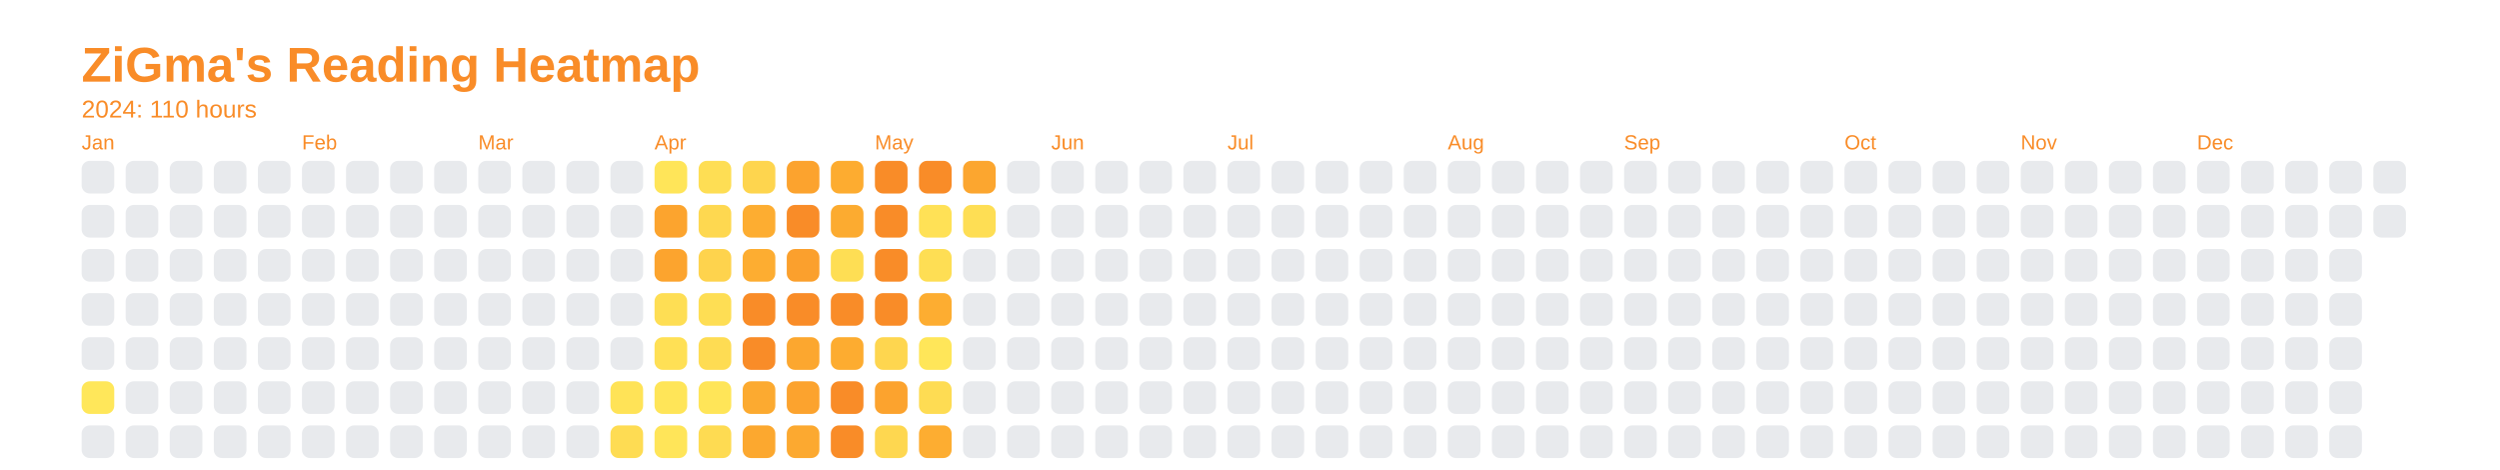
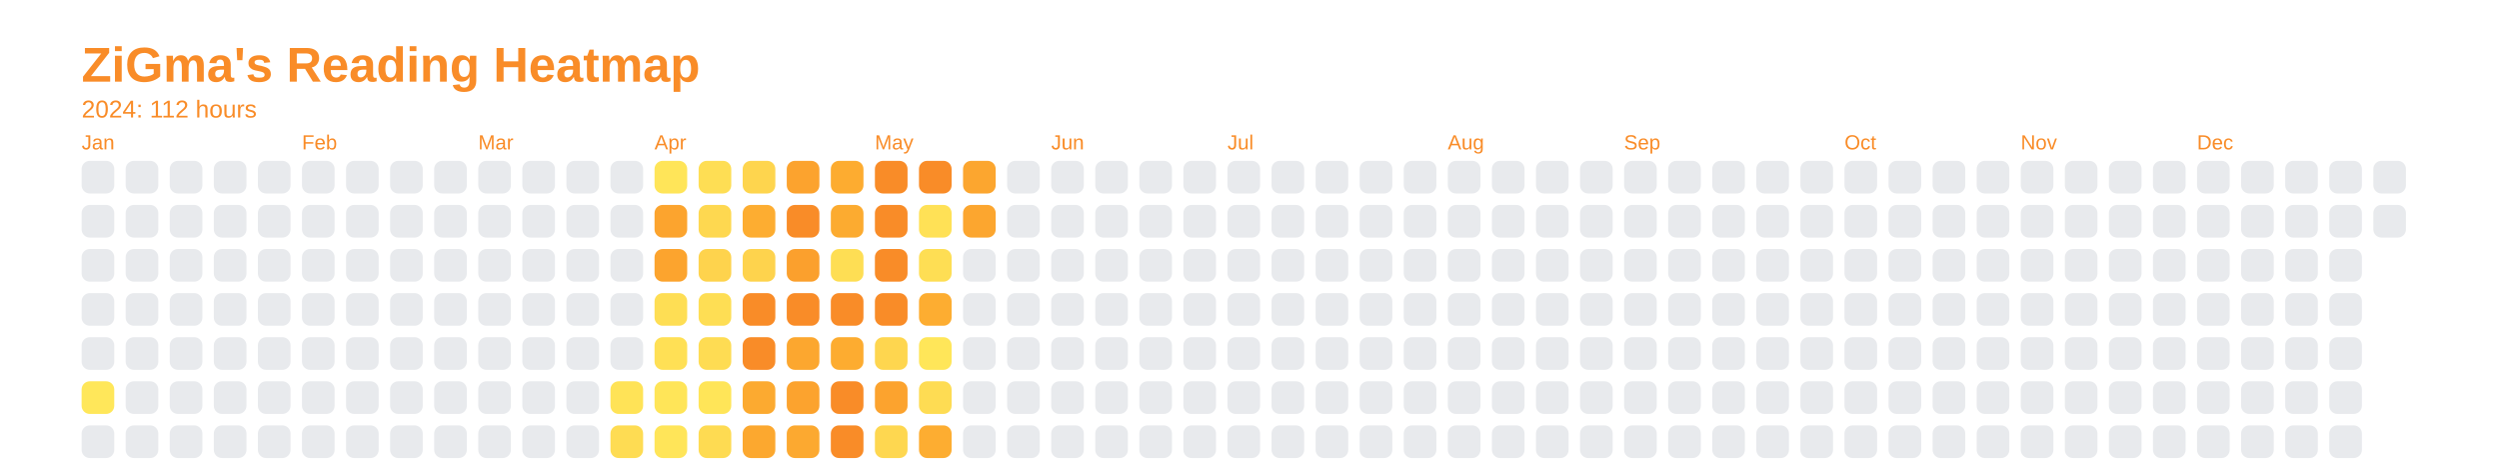
<svg xmlns="http://www.w3.org/2000/svg" baseProfile="full" height="57.5mm" version="1.1" viewBox="0,0,306.2,57.5" width="306.2mm">
  <defs />
  <rect fill="none" height="57.5" width="306.2" x="0" y="0" />
  <text fill="#f98c28" style="font-size:6px; font-family:Arial; font-weight:bold;" x="10" y="10">ZiGma's Reading Heatmap</text>
-   <text fill="#f98c28" style="font-size:3px; font-family:Arial;" x="10" y="14.4">2024: 110 hours</text>
+   <text fill="#f98c28" style="font-size:3px; font-family:Arial;" x="10" y="14.4">2024: 112 hours</text>
  <text fill="#f98c28" style="font-size:2.5px; font-family:Arial" x="10" y="18.3">Jan</text>
  <rect fill="#e8eaed" height="4" rx="1" ry="1" width="4" x="10" y="19.7" />
  <rect fill="#e8eaed" height="4" rx="1" ry="1" width="4" x="10" y="25.1" />
  <rect fill="#e8eaed" height="4" rx="1" ry="1" width="4" x="10" y="30.5" />
  <rect fill="#e8eaed" height="4" rx="1" ry="1" width="4" x="10" y="35.9" />
  <rect fill="#e8eaed" height="4" rx="1" ry="1" width="4" x="10" y="41.3" />
  <rect fill="#ffe75a" height="4" rx="1" ry="1" width="4" x="10" y="46.7" />
  <rect fill="#e8eaed" height="4" rx="1" ry="1" width="4" x="10" y="52.1" />
  <rect fill="#e8eaed" height="4" rx="1" ry="1" width="4" x="15.4" y="19.7" />
  <rect fill="#e8eaed" height="4" rx="1" ry="1" width="4" x="15.4" y="25.1" />
  <rect fill="#e8eaed" height="4" rx="1" ry="1" width="4" x="15.4" y="30.5" />
  <rect fill="#e8eaed" height="4" rx="1" ry="1" width="4" x="15.4" y="35.9" />
  <rect fill="#e8eaed" height="4" rx="1" ry="1" width="4" x="15.4" y="41.3" />
  <rect fill="#e8eaed" height="4" rx="1" ry="1" width="4" x="15.4" y="46.7" />
  <rect fill="#e8eaed" height="4" rx="1" ry="1" width="4" x="15.4" y="52.1" />
  <rect fill="#e8eaed" height="4" rx="1" ry="1" width="4" x="20.8" y="19.7" />
  <rect fill="#e8eaed" height="4" rx="1" ry="1" width="4" x="20.8" y="25.1" />
  <rect fill="#e8eaed" height="4" rx="1" ry="1" width="4" x="20.8" y="30.5" />
  <rect fill="#e8eaed" height="4" rx="1" ry="1" width="4" x="20.8" y="35.9" />
  <rect fill="#e8eaed" height="4" rx="1" ry="1" width="4" x="20.8" y="41.3" />
  <rect fill="#e8eaed" height="4" rx="1" ry="1" width="4" x="20.8" y="46.7" />
  <rect fill="#e8eaed" height="4" rx="1" ry="1" width="4" x="20.8" y="52.1" />
  <rect fill="#e8eaed" height="4" rx="1" ry="1" width="4" x="26.2" y="19.7" />
  <rect fill="#e8eaed" height="4" rx="1" ry="1" width="4" x="26.2" y="25.1" />
  <rect fill="#e8eaed" height="4" rx="1" ry="1" width="4" x="26.2" y="30.5" />
  <rect fill="#e8eaed" height="4" rx="1" ry="1" width="4" x="26.2" y="35.9" />
  <rect fill="#e8eaed" height="4" rx="1" ry="1" width="4" x="26.2" y="41.3" />
  <rect fill="#e8eaed" height="4" rx="1" ry="1" width="4" x="26.2" y="46.7" />
  <rect fill="#e8eaed" height="4" rx="1" ry="1" width="4" x="26.2" y="52.1" />
  <rect fill="#e8eaed" height="4" rx="1" ry="1" width="4" x="31.6" y="19.7" />
  <rect fill="#e8eaed" height="4" rx="1" ry="1" width="4" x="31.6" y="25.1" />
  <rect fill="#e8eaed" height="4" rx="1" ry="1" width="4" x="31.6" y="30.5" />
  <rect fill="#e8eaed" height="4" rx="1" ry="1" width="4" x="31.6" y="35.9" />
  <rect fill="#e8eaed" height="4" rx="1" ry="1" width="4" x="31.6" y="41.3" />
  <rect fill="#e8eaed" height="4" rx="1" ry="1" width="4" x="31.6" y="46.7" />
  <rect fill="#e8eaed" height="4" rx="1" ry="1" width="4" x="31.6" y="52.1" />
  <text fill="#f98c28" style="font-size:2.5px; font-family:Arial" x="37.0" y="18.3">Feb</text>
  <rect fill="#e8eaed" height="4" rx="1" ry="1" width="4" x="37.0" y="19.7" />
  <rect fill="#e8eaed" height="4" rx="1" ry="1" width="4" x="37.0" y="25.1" />
  <rect fill="#e8eaed" height="4" rx="1" ry="1" width="4" x="37.0" y="30.5" />
  <rect fill="#e8eaed" height="4" rx="1" ry="1" width="4" x="37.0" y="35.9" />
  <rect fill="#e8eaed" height="4" rx="1" ry="1" width="4" x="37.0" y="41.3" />
  <rect fill="#e8eaed" height="4" rx="1" ry="1" width="4" x="37.0" y="46.7" />
  <rect fill="#e8eaed" height="4" rx="1" ry="1" width="4" x="37.0" y="52.1" />
  <rect fill="#e8eaed" height="4" rx="1" ry="1" width="4" x="42.4" y="19.7" />
  <rect fill="#e8eaed" height="4" rx="1" ry="1" width="4" x="42.4" y="25.1" />
  <rect fill="#e8eaed" height="4" rx="1" ry="1" width="4" x="42.4" y="30.5" />
  <rect fill="#e8eaed" height="4" rx="1" ry="1" width="4" x="42.4" y="35.9" />
  <rect fill="#e8eaed" height="4" rx="1" ry="1" width="4" x="42.4" y="41.3" />
  <rect fill="#e8eaed" height="4" rx="1" ry="1" width="4" x="42.4" y="46.7" />
  <rect fill="#e8eaed" height="4" rx="1" ry="1" width="4" x="42.4" y="52.1" />
  <rect fill="#e8eaed" height="4" rx="1" ry="1" width="4" x="47.8" y="19.7" />
  <rect fill="#e8eaed" height="4" rx="1" ry="1" width="4" x="47.8" y="25.1" />
  <rect fill="#e8eaed" height="4" rx="1" ry="1" width="4" x="47.8" y="30.5" />
  <rect fill="#e8eaed" height="4" rx="1" ry="1" width="4" x="47.8" y="35.9" />
  <rect fill="#e8eaed" height="4" rx="1" ry="1" width="4" x="47.8" y="41.3" />
  <rect fill="#e8eaed" height="4" rx="1" ry="1" width="4" x="47.8" y="46.7" />
  <rect fill="#e8eaed" height="4" rx="1" ry="1" width="4" x="47.8" y="52.1" />
  <rect fill="#e8eaed" height="4" rx="1" ry="1" width="4" x="53.2" y="19.7" />
  <rect fill="#e8eaed" height="4" rx="1" ry="1" width="4" x="53.2" y="25.1" />
  <rect fill="#e8eaed" height="4" rx="1" ry="1" width="4" x="53.2" y="30.5" />
  <rect fill="#e8eaed" height="4" rx="1" ry="1" width="4" x="53.2" y="35.9" />
  <rect fill="#e8eaed" height="4" rx="1" ry="1" width="4" x="53.2" y="41.3" />
  <rect fill="#e8eaed" height="4" rx="1" ry="1" width="4" x="53.2" y="46.7" />
  <rect fill="#e8eaed" height="4" rx="1" ry="1" width="4" x="53.2" y="52.1" />
  <text fill="#f98c28" style="font-size:2.5px; font-family:Arial" x="58.6" y="18.3">Mar</text>
  <rect fill="#e8eaed" height="4" rx="1" ry="1" width="4" x="58.6" y="19.7" />
  <rect fill="#e8eaed" height="4" rx="1" ry="1" width="4" x="58.6" y="25.1" />
  <rect fill="#e8eaed" height="4" rx="1" ry="1" width="4" x="58.6" y="30.5" />
  <rect fill="#e8eaed" height="4" rx="1" ry="1" width="4" x="58.6" y="35.9" />
  <rect fill="#e8eaed" height="4" rx="1" ry="1" width="4" x="58.6" y="41.3" />
  <rect fill="#e8eaed" height="4" rx="1" ry="1" width="4" x="58.6" y="46.7" />
  <rect fill="#e8eaed" height="4" rx="1" ry="1" width="4" x="58.6" y="52.1" />
  <rect fill="#e8eaed" height="4" rx="1" ry="1" width="4" x="64" y="19.7" />
  <rect fill="#e8eaed" height="4" rx="1" ry="1" width="4" x="64" y="25.1" />
  <rect fill="#e8eaed" height="4" rx="1" ry="1" width="4" x="64" y="30.5" />
  <rect fill="#e8eaed" height="4" rx="1" ry="1" width="4" x="64" y="35.9" />
  <rect fill="#e8eaed" height="4" rx="1" ry="1" width="4" x="64" y="41.3" />
  <rect fill="#e8eaed" height="4" rx="1" ry="1" width="4" x="64" y="46.7" />
  <rect fill="#e8eaed" height="4" rx="1" ry="1" width="4" x="64" y="52.1" />
  <rect fill="#e8eaed" height="4" rx="1" ry="1" width="4" x="69.4" y="19.7" />
  <rect fill="#e8eaed" height="4" rx="1" ry="1" width="4" x="69.4" y="25.1" />
  <rect fill="#e8eaed" height="4" rx="1" ry="1" width="4" x="69.4" y="30.5" />
  <rect fill="#e8eaed" height="4" rx="1" ry="1" width="4" x="69.4" y="35.9" />
  <rect fill="#e8eaed" height="4" rx="1" ry="1" width="4" x="69.4" y="41.3" />
  <rect fill="#e8eaed" height="4" rx="1" ry="1" width="4" x="69.4" y="46.7" />
  <rect fill="#e8eaed" height="4" rx="1" ry="1" width="4" x="69.4" y="52.1" />
  <rect fill="#e8eaed" height="4" rx="1" ry="1" width="4" x="74.8" y="19.7" />
  <rect fill="#e8eaed" height="4" rx="1" ry="1" width="4" x="74.8" y="25.1" />
  <rect fill="#e8eaed" height="4" rx="1" ry="1" width="4" x="74.8" y="30.5" />
  <rect fill="#e8eaed" height="4" rx="1" ry="1" width="4" x="74.8" y="35.9" />
  <rect fill="#e8eaed" height="4" rx="1" ry="1" width="4" x="74.8" y="41.3" />
  <rect fill="#ffe357" height="4" rx="1" ry="1" width="4" x="74.8" y="46.7" />
  <rect fill="#fedc53" height="4" rx="1" ry="1" width="4" x="74.8" y="52.1" />
  <text fill="#f98c28" style="font-size:2.5px; font-family:Arial" x="80.2" y="18.3">Apr</text>
  <rect fill="#ffe559" height="4" rx="1" ry="1" width="4" x="80.2" y="19.7" />
  <rect fill="#fca42e" height="4" rx="1" ry="1" width="4" x="80.2" y="25.1" />
  <rect fill="#fca42e" height="4" rx="1" ry="1" width="4" x="80.2" y="30.5" />
  <rect fill="#fede54" height="4" rx="1" ry="1" width="4" x="80.2" y="35.9" />
  <rect fill="#ffe055" height="4" rx="1" ry="1" width="4" x="80.2" y="41.3" />
  <rect fill="#ffe558" height="4" rx="1" ry="1" width="4" x="80.2" y="46.7" />
  <rect fill="#ffe559" height="4" rx="1" ry="1" width="4" x="80.2" y="52.1" />
  <rect fill="#fede54" height="4" rx="1" ry="1" width="4" x="85.6" y="19.7" />
  <rect fill="#fed850" height="4" rx="1" ry="1" width="4" x="85.6" y="25.1" />
  <rect fill="#fed34d" height="4" rx="1" ry="1" width="4" x="85.6" y="30.5" />
  <rect fill="#fede54" height="4" rx="1" ry="1" width="4" x="85.6" y="35.9" />
  <rect fill="#fedc53" height="4" rx="1" ry="1" width="4" x="85.6" y="41.3" />
  <rect fill="#ffe558" height="4" rx="1" ry="1" width="4" x="85.6" y="46.7" />
  <rect fill="#fedb52" height="4" rx="1" ry="1" width="4" x="85.6" y="52.1" />
  <rect fill="#fed54e" height="4" rx="1" ry="1" width="4" x="91" y="19.7" />
  <rect fill="#fdad31" height="4" rx="1" ry="1" width="4" x="91" y="25.1" />
-   <rect fill="#fdad31" height="4" rx="1" ry="1" width="4" x="91" y="30.5" />
+   <rect fill="#fed34d" height="4" rx="1" ry="1" width="4" x="91" y="30.5" />
  <rect fill="#f98c28" height="4" rx="1" ry="1" width="4" x="91" y="35.9" />
  <rect fill="#f98c28" height="4" rx="1" ry="1" width="4" x="91" y="41.3" />
  <rect fill="#fcaa30" height="4" rx="1" ry="1" width="4" x="91" y="46.7" />
  <rect fill="#fca82f" height="4" rx="1" ry="1" width="4" x="91" y="52.1" />
  <rect fill="#fca32e" height="4" rx="1" ry="1" width="4" x="96.4" y="19.7" />
  <rect fill="#f98c28" height="4" rx="1" ry="1" width="4" x="96.4" y="25.1" />
  <rect fill="#fba02d" height="4" rx="1" ry="1" width="4" x="96.4" y="30.5" />
  <rect fill="#f98c28" height="4" rx="1" ry="1" width="4" x="96.4" y="35.9" />
  <rect fill="#fca72f" height="4" rx="1" ry="1" width="4" x="96.4" y="41.3" />
  <rect fill="#fca32e" height="4" rx="1" ry="1" width="4" x="96.4" y="46.7" />
  <rect fill="#fca930" height="4" rx="1" ry="1" width="4" x="96.4" y="52.1" />
  <rect fill="#fdac30" height="4" rx="1" ry="1" width="4" x="101.8" y="19.7" />
  <rect fill="#fcab30" height="4" rx="1" ry="1" width="4" x="101.8" y="25.1" />
  <rect fill="#fede54" height="4" rx="1" ry="1" width="4" x="101.8" y="30.5" />
  <rect fill="#f98c28" height="4" rx="1" ry="1" width="4" x="101.8" y="35.9" />
  <rect fill="#fdac30" height="4" rx="1" ry="1" width="4" x="101.8" y="41.3" />
  <rect fill="#f98c28" height="4" rx="1" ry="1" width="4" x="101.8" y="46.7" />
  <rect fill="#f98c28" height="4" rx="1" ry="1" width="4" x="101.8" y="52.1" />
  <text fill="#f98c28" style="font-size:2.5px; font-family:Arial" x="107.2" y="18.3">May</text>
  <rect fill="#f98c28" height="4" rx="1" ry="1" width="4" x="107.2" y="19.7" />
  <rect fill="#f98c28" height="4" rx="1" ry="1" width="4" x="107.2" y="25.1" />
  <rect fill="#f98c28" height="4" rx="1" ry="1" width="4" x="107.2" y="30.5" />
  <rect fill="#f98c28" height="4" rx="1" ry="1" width="4" x="107.2" y="35.9" />
  <rect fill="#fed64f" height="4" rx="1" ry="1" width="4" x="107.2" y="41.3" />
  <rect fill="#fca32e" height="4" rx="1" ry="1" width="4" x="107.2" y="46.7" />
  <rect fill="#fed750" height="4" rx="1" ry="1" width="4" x="107.2" y="52.1" />
  <rect fill="#f98c28" height="4" rx="1" ry="1" width="4" x="112.6" y="19.7" />
  <rect fill="#ffe156" height="4" rx="1" ry="1" width="4" x="112.6" y="25.1" />
  <rect fill="#fede54" height="4" rx="1" ry="1" width="4" x="112.6" y="30.5" />
  <rect fill="#fdad31" height="4" rx="1" ry="1" width="4" x="112.6" y="35.9" />
  <rect fill="#ffe659" height="4" rx="1" ry="1" width="4" x="112.6" y="41.3" />
  <rect fill="#fedc53" height="4" rx="1" ry="1" width="4" x="112.6" y="46.7" />
  <rect fill="#fdad31" height="4" rx="1" ry="1" width="4" x="112.6" y="52.1" />
  <rect fill="#fca62f" height="4" rx="1" ry="1" width="4" x="118" y="19.7" />
-   <rect fill="#fede54" height="4" rx="1" ry="1" width="4" x="118" y="25.1" />
+   <rect fill="#fca62f" height="4" rx="1" ry="1" width="4" x="118" y="25.1" />
  <rect fill="#e8eaed" height="4" rx="1" ry="1" width="4" x="118" y="30.5" />
  <rect fill="#e8eaed" height="4" rx="1" ry="1" width="4" x="118" y="35.9" />
  <rect fill="#e8eaed" height="4" rx="1" ry="1" width="4" x="118" y="41.3" />
  <rect fill="#e8eaed" height="4" rx="1" ry="1" width="4" x="118" y="46.7" />
  <rect fill="#e8eaed" height="4" rx="1" ry="1" width="4" x="118" y="52.1" />
  <rect fill="#e8eaed" height="4" rx="1" ry="1" width="4" x="123.4" y="19.7" />
  <rect fill="#e8eaed" height="4" rx="1" ry="1" width="4" x="123.4" y="25.1" />
  <rect fill="#e8eaed" height="4" rx="1" ry="1" width="4" x="123.4" y="30.5" />
  <rect fill="#e8eaed" height="4" rx="1" ry="1" width="4" x="123.4" y="35.9" />
  <rect fill="#e8eaed" height="4" rx="1" ry="1" width="4" x="123.4" y="41.3" />
  <rect fill="#e8eaed" height="4" rx="1" ry="1" width="4" x="123.4" y="46.7" />
  <rect fill="#e8eaed" height="4" rx="1" ry="1" width="4" x="123.4" y="52.1" />
  <text fill="#f98c28" style="font-size:2.5px; font-family:Arial" x="128.8" y="18.3">Jun</text>
  <rect fill="#e8eaed" height="4" rx="1" ry="1" width="4" x="128.8" y="19.7" />
  <rect fill="#e8eaed" height="4" rx="1" ry="1" width="4" x="128.8" y="25.1" />
  <rect fill="#e8eaed" height="4" rx="1" ry="1" width="4" x="128.8" y="30.5" />
  <rect fill="#e8eaed" height="4" rx="1" ry="1" width="4" x="128.8" y="35.9" />
  <rect fill="#e8eaed" height="4" rx="1" ry="1" width="4" x="128.8" y="41.3" />
  <rect fill="#e8eaed" height="4" rx="1" ry="1" width="4" x="128.8" y="46.7" />
  <rect fill="#e8eaed" height="4" rx="1" ry="1" width="4" x="128.8" y="52.1" />
  <rect fill="#e8eaed" height="4" rx="1" ry="1" width="4" x="134.2" y="19.7" />
  <rect fill="#e8eaed" height="4" rx="1" ry="1" width="4" x="134.2" y="25.1" />
  <rect fill="#e8eaed" height="4" rx="1" ry="1" width="4" x="134.2" y="30.5" />
  <rect fill="#e8eaed" height="4" rx="1" ry="1" width="4" x="134.2" y="35.9" />
  <rect fill="#e8eaed" height="4" rx="1" ry="1" width="4" x="134.2" y="41.3" />
  <rect fill="#e8eaed" height="4" rx="1" ry="1" width="4" x="134.2" y="46.7" />
  <rect fill="#e8eaed" height="4" rx="1" ry="1" width="4" x="134.2" y="52.1" />
  <rect fill="#e8eaed" height="4" rx="1" ry="1" width="4" x="139.6" y="19.7" />
  <rect fill="#e8eaed" height="4" rx="1" ry="1" width="4" x="139.6" y="25.1" />
  <rect fill="#e8eaed" height="4" rx="1" ry="1" width="4" x="139.6" y="30.5" />
  <rect fill="#e8eaed" height="4" rx="1" ry="1" width="4" x="139.6" y="35.9" />
  <rect fill="#e8eaed" height="4" rx="1" ry="1" width="4" x="139.6" y="41.3" />
  <rect fill="#e8eaed" height="4" rx="1" ry="1" width="4" x="139.6" y="46.7" />
  <rect fill="#e8eaed" height="4" rx="1" ry="1" width="4" x="139.6" y="52.1" />
  <rect fill="#e8eaed" height="4" rx="1" ry="1" width="4" x="145" y="19.7" />
  <rect fill="#e8eaed" height="4" rx="1" ry="1" width="4" x="145" y="25.1" />
  <rect fill="#e8eaed" height="4" rx="1" ry="1" width="4" x="145" y="30.5" />
  <rect fill="#e8eaed" height="4" rx="1" ry="1" width="4" x="145" y="35.9" />
  <rect fill="#e8eaed" height="4" rx="1" ry="1" width="4" x="145" y="41.3" />
  <rect fill="#e8eaed" height="4" rx="1" ry="1" width="4" x="145" y="46.7" />
  <rect fill="#e8eaed" height="4" rx="1" ry="1" width="4" x="145" y="52.1" />
  <text fill="#f98c28" style="font-size:2.5px; font-family:Arial" x="150.4" y="18.3">Jul</text>
  <rect fill="#e8eaed" height="4" rx="1" ry="1" width="4" x="150.4" y="19.7" />
  <rect fill="#e8eaed" height="4" rx="1" ry="1" width="4" x="150.4" y="25.1" />
  <rect fill="#e8eaed" height="4" rx="1" ry="1" width="4" x="150.4" y="30.5" />
  <rect fill="#e8eaed" height="4" rx="1" ry="1" width="4" x="150.4" y="35.9" />
  <rect fill="#e8eaed" height="4" rx="1" ry="1" width="4" x="150.4" y="41.3" />
  <rect fill="#e8eaed" height="4" rx="1" ry="1" width="4" x="150.4" y="46.7" />
  <rect fill="#e8eaed" height="4" rx="1" ry="1" width="4" x="150.4" y="52.1" />
  <rect fill="#e8eaed" height="4" rx="1" ry="1" width="4" x="155.8" y="19.7" />
  <rect fill="#e8eaed" height="4" rx="1" ry="1" width="4" x="155.8" y="25.1" />
  <rect fill="#e8eaed" height="4" rx="1" ry="1" width="4" x="155.8" y="30.5" />
  <rect fill="#e8eaed" height="4" rx="1" ry="1" width="4" x="155.8" y="35.9" />
  <rect fill="#e8eaed" height="4" rx="1" ry="1" width="4" x="155.8" y="41.3" />
  <rect fill="#e8eaed" height="4" rx="1" ry="1" width="4" x="155.8" y="46.7" />
  <rect fill="#e8eaed" height="4" rx="1" ry="1" width="4" x="155.8" y="52.1" />
  <rect fill="#e8eaed" height="4" rx="1" ry="1" width="4" x="161.2" y="19.7" />
  <rect fill="#e8eaed" height="4" rx="1" ry="1" width="4" x="161.2" y="25.1" />
  <rect fill="#e8eaed" height="4" rx="1" ry="1" width="4" x="161.2" y="30.5" />
  <rect fill="#e8eaed" height="4" rx="1" ry="1" width="4" x="161.2" y="35.9" />
  <rect fill="#e8eaed" height="4" rx="1" ry="1" width="4" x="161.2" y="41.3" />
  <rect fill="#e8eaed" height="4" rx="1" ry="1" width="4" x="161.2" y="46.7" />
  <rect fill="#e8eaed" height="4" rx="1" ry="1" width="4" x="161.2" y="52.1" />
  <rect fill="#e8eaed" height="4" rx="1" ry="1" width="4" x="166.6" y="19.7" />
  <rect fill="#e8eaed" height="4" rx="1" ry="1" width="4" x="166.6" y="25.1" />
  <rect fill="#e8eaed" height="4" rx="1" ry="1" width="4" x="166.6" y="30.5" />
  <rect fill="#e8eaed" height="4" rx="1" ry="1" width="4" x="166.6" y="35.9" />
  <rect fill="#e8eaed" height="4" rx="1" ry="1" width="4" x="166.6" y="41.3" />
  <rect fill="#e8eaed" height="4" rx="1" ry="1" width="4" x="166.6" y="46.7" />
  <rect fill="#e8eaed" height="4" rx="1" ry="1" width="4" x="166.6" y="52.1" />
  <rect fill="#e8eaed" height="4" rx="1" ry="1" width="4" x="172" y="19.7" />
  <rect fill="#e8eaed" height="4" rx="1" ry="1" width="4" x="172" y="25.1" />
  <rect fill="#e8eaed" height="4" rx="1" ry="1" width="4" x="172" y="30.5" />
  <rect fill="#e8eaed" height="4" rx="1" ry="1" width="4" x="172" y="35.9" />
  <rect fill="#e8eaed" height="4" rx="1" ry="1" width="4" x="172" y="41.3" />
  <rect fill="#e8eaed" height="4" rx="1" ry="1" width="4" x="172" y="46.7" />
  <rect fill="#e8eaed" height="4" rx="1" ry="1" width="4" x="172" y="52.1" />
  <text fill="#f98c28" style="font-size:2.5px; font-family:Arial" x="177.4" y="18.3">Aug</text>
  <rect fill="#e8eaed" height="4" rx="1" ry="1" width="4" x="177.4" y="19.7" />
  <rect fill="#e8eaed" height="4" rx="1" ry="1" width="4" x="177.4" y="25.1" />
  <rect fill="#e8eaed" height="4" rx="1" ry="1" width="4" x="177.4" y="30.5" />
  <rect fill="#e8eaed" height="4" rx="1" ry="1" width="4" x="177.4" y="35.9" />
  <rect fill="#e8eaed" height="4" rx="1" ry="1" width="4" x="177.4" y="41.3" />
  <rect fill="#e8eaed" height="4" rx="1" ry="1" width="4" x="177.4" y="46.7" />
  <rect fill="#e8eaed" height="4" rx="1" ry="1" width="4" x="177.4" y="52.1" />
  <rect fill="#e8eaed" height="4" rx="1" ry="1" width="4" x="182.8" y="19.7" />
  <rect fill="#e8eaed" height="4" rx="1" ry="1" width="4" x="182.8" y="25.1" />
  <rect fill="#e8eaed" height="4" rx="1" ry="1" width="4" x="182.8" y="30.5" />
  <rect fill="#e8eaed" height="4" rx="1" ry="1" width="4" x="182.8" y="35.9" />
  <rect fill="#e8eaed" height="4" rx="1" ry="1" width="4" x="182.8" y="41.3" />
  <rect fill="#e8eaed" height="4" rx="1" ry="1" width="4" x="182.8" y="46.7" />
  <rect fill="#e8eaed" height="4" rx="1" ry="1" width="4" x="182.8" y="52.1" />
  <rect fill="#e8eaed" height="4" rx="1" ry="1" width="4" x="188.2" y="19.7" />
  <rect fill="#e8eaed" height="4" rx="1" ry="1" width="4" x="188.2" y="25.1" />
  <rect fill="#e8eaed" height="4" rx="1" ry="1" width="4" x="188.2" y="30.5" />
  <rect fill="#e8eaed" height="4" rx="1" ry="1" width="4" x="188.2" y="35.9" />
  <rect fill="#e8eaed" height="4" rx="1" ry="1" width="4" x="188.2" y="41.3" />
  <rect fill="#e8eaed" height="4" rx="1" ry="1" width="4" x="188.2" y="46.7" />
  <rect fill="#e8eaed" height="4" rx="1" ry="1" width="4" x="188.2" y="52.1" />
  <rect fill="#e8eaed" height="4" rx="1" ry="1" width="4" x="193.6" y="19.7" />
  <rect fill="#e8eaed" height="4" rx="1" ry="1" width="4" x="193.6" y="25.1" />
  <rect fill="#e8eaed" height="4" rx="1" ry="1" width="4" x="193.6" y="30.5" />
  <rect fill="#e8eaed" height="4" rx="1" ry="1" width="4" x="193.6" y="35.9" />
  <rect fill="#e8eaed" height="4" rx="1" ry="1" width="4" x="193.6" y="41.3" />
  <rect fill="#e8eaed" height="4" rx="1" ry="1" width="4" x="193.6" y="46.7" />
  <rect fill="#e8eaed" height="4" rx="1" ry="1" width="4" x="193.6" y="52.1" />
  <text fill="#f98c28" style="font-size:2.5px; font-family:Arial" x="199" y="18.3">Sep</text>
  <rect fill="#e8eaed" height="4" rx="1" ry="1" width="4" x="199" y="19.7" />
  <rect fill="#e8eaed" height="4" rx="1" ry="1" width="4" x="199" y="25.1" />
  <rect fill="#e8eaed" height="4" rx="1" ry="1" width="4" x="199" y="30.5" />
  <rect fill="#e8eaed" height="4" rx="1" ry="1" width="4" x="199" y="35.9" />
  <rect fill="#e8eaed" height="4" rx="1" ry="1" width="4" x="199" y="41.3" />
  <rect fill="#e8eaed" height="4" rx="1" ry="1" width="4" x="199" y="46.7" />
  <rect fill="#e8eaed" height="4" rx="1" ry="1" width="4" x="199" y="52.1" />
  <rect fill="#e8eaed" height="4" rx="1" ry="1" width="4" x="204.4" y="19.7" />
  <rect fill="#e8eaed" height="4" rx="1" ry="1" width="4" x="204.4" y="25.1" />
  <rect fill="#e8eaed" height="4" rx="1" ry="1" width="4" x="204.4" y="30.5" />
  <rect fill="#e8eaed" height="4" rx="1" ry="1" width="4" x="204.4" y="35.9" />
  <rect fill="#e8eaed" height="4" rx="1" ry="1" width="4" x="204.4" y="41.3" />
  <rect fill="#e8eaed" height="4" rx="1" ry="1" width="4" x="204.4" y="46.7" />
  <rect fill="#e8eaed" height="4" rx="1" ry="1" width="4" x="204.4" y="52.1" />
  <rect fill="#e8eaed" height="4" rx="1" ry="1" width="4" x="209.8" y="19.7" />
  <rect fill="#e8eaed" height="4" rx="1" ry="1" width="4" x="209.8" y="25.1" />
  <rect fill="#e8eaed" height="4" rx="1" ry="1" width="4" x="209.8" y="30.5" />
  <rect fill="#e8eaed" height="4" rx="1" ry="1" width="4" x="209.8" y="35.9" />
  <rect fill="#e8eaed" height="4" rx="1" ry="1" width="4" x="209.8" y="41.3" />
  <rect fill="#e8eaed" height="4" rx="1" ry="1" width="4" x="209.8" y="46.7" />
  <rect fill="#e8eaed" height="4" rx="1" ry="1" width="4" x="209.8" y="52.1" />
  <rect fill="#e8eaed" height="4" rx="1" ry="1" width="4" x="215.2" y="19.7" />
  <rect fill="#e8eaed" height="4" rx="1" ry="1" width="4" x="215.2" y="25.1" />
  <rect fill="#e8eaed" height="4" rx="1" ry="1" width="4" x="215.2" y="30.5" />
  <rect fill="#e8eaed" height="4" rx="1" ry="1" width="4" x="215.2" y="35.9" />
  <rect fill="#e8eaed" height="4" rx="1" ry="1" width="4" x="215.2" y="41.3" />
  <rect fill="#e8eaed" height="4" rx="1" ry="1" width="4" x="215.2" y="46.7" />
  <rect fill="#e8eaed" height="4" rx="1" ry="1" width="4" x="215.2" y="52.1" />
  <rect fill="#e8eaed" height="4" rx="1" ry="1" width="4" x="220.6" y="19.7" />
  <rect fill="#e8eaed" height="4" rx="1" ry="1" width="4" x="220.6" y="25.1" />
  <rect fill="#e8eaed" height="4" rx="1" ry="1" width="4" x="220.6" y="30.5" />
  <rect fill="#e8eaed" height="4" rx="1" ry="1" width="4" x="220.6" y="35.9" />
  <rect fill="#e8eaed" height="4" rx="1" ry="1" width="4" x="220.6" y="41.3" />
  <rect fill="#e8eaed" height="4" rx="1" ry="1" width="4" x="220.6" y="46.7" />
  <rect fill="#e8eaed" height="4" rx="1" ry="1" width="4" x="220.6" y="52.1" />
  <text fill="#f98c28" style="font-size:2.5px; font-family:Arial" x="226" y="18.3">Oct</text>
  <rect fill="#e8eaed" height="4" rx="1" ry="1" width="4" x="226" y="19.7" />
  <rect fill="#e8eaed" height="4" rx="1" ry="1" width="4" x="226" y="25.1" />
  <rect fill="#e8eaed" height="4" rx="1" ry="1" width="4" x="226" y="30.5" />
  <rect fill="#e8eaed" height="4" rx="1" ry="1" width="4" x="226" y="35.9" />
  <rect fill="#e8eaed" height="4" rx="1" ry="1" width="4" x="226" y="41.3" />
  <rect fill="#e8eaed" height="4" rx="1" ry="1" width="4" x="226" y="46.7" />
  <rect fill="#e8eaed" height="4" rx="1" ry="1" width="4" x="226" y="52.1" />
  <rect fill="#e8eaed" height="4" rx="1" ry="1" width="4" x="231.4" y="19.7" />
  <rect fill="#e8eaed" height="4" rx="1" ry="1" width="4" x="231.4" y="25.1" />
  <rect fill="#e8eaed" height="4" rx="1" ry="1" width="4" x="231.4" y="30.5" />
  <rect fill="#e8eaed" height="4" rx="1" ry="1" width="4" x="231.4" y="35.9" />
  <rect fill="#e8eaed" height="4" rx="1" ry="1" width="4" x="231.4" y="41.3" />
  <rect fill="#e8eaed" height="4" rx="1" ry="1" width="4" x="231.4" y="46.7" />
  <rect fill="#e8eaed" height="4" rx="1" ry="1" width="4" x="231.4" y="52.1" />
  <rect fill="#e8eaed" height="4" rx="1" ry="1" width="4" x="236.8" y="19.7" />
  <rect fill="#e8eaed" height="4" rx="1" ry="1" width="4" x="236.8" y="25.1" />
  <rect fill="#e8eaed" height="4" rx="1" ry="1" width="4" x="236.8" y="30.5" />
  <rect fill="#e8eaed" height="4" rx="1" ry="1" width="4" x="236.8" y="35.9" />
  <rect fill="#e8eaed" height="4" rx="1" ry="1" width="4" x="236.8" y="41.3" />
  <rect fill="#e8eaed" height="4" rx="1" ry="1" width="4" x="236.8" y="46.7" />
  <rect fill="#e8eaed" height="4" rx="1" ry="1" width="4" x="236.8" y="52.1" />
  <rect fill="#e8eaed" height="4" rx="1" ry="1" width="4" x="242.2" y="19.7" />
  <rect fill="#e8eaed" height="4" rx="1" ry="1" width="4" x="242.2" y="25.1" />
  <rect fill="#e8eaed" height="4" rx="1" ry="1" width="4" x="242.2" y="30.5" />
  <rect fill="#e8eaed" height="4" rx="1" ry="1" width="4" x="242.2" y="35.9" />
  <rect fill="#e8eaed" height="4" rx="1" ry="1" width="4" x="242.2" y="41.3" />
  <rect fill="#e8eaed" height="4" rx="1" ry="1" width="4" x="242.2" y="46.7" />
  <rect fill="#e8eaed" height="4" rx="1" ry="1" width="4" x="242.2" y="52.1" />
  <text fill="#f98c28" style="font-size:2.5px; font-family:Arial" x="247.6" y="18.3">Nov</text>
  <rect fill="#e8eaed" height="4" rx="1" ry="1" width="4" x="247.6" y="19.7" />
  <rect fill="#e8eaed" height="4" rx="1" ry="1" width="4" x="247.6" y="25.1" />
  <rect fill="#e8eaed" height="4" rx="1" ry="1" width="4" x="247.6" y="30.5" />
  <rect fill="#e8eaed" height="4" rx="1" ry="1" width="4" x="247.6" y="35.9" />
  <rect fill="#e8eaed" height="4" rx="1" ry="1" width="4" x="247.6" y="41.3" />
  <rect fill="#e8eaed" height="4" rx="1" ry="1" width="4" x="247.6" y="46.7" />
  <rect fill="#e8eaed" height="4" rx="1" ry="1" width="4" x="247.6" y="52.1" />
  <rect fill="#e8eaed" height="4" rx="1" ry="1" width="4" x="253" y="19.7" />
  <rect fill="#e8eaed" height="4" rx="1" ry="1" width="4" x="253" y="25.1" />
  <rect fill="#e8eaed" height="4" rx="1" ry="1" width="4" x="253" y="30.5" />
  <rect fill="#e8eaed" height="4" rx="1" ry="1" width="4" x="253" y="35.9" />
  <rect fill="#e8eaed" height="4" rx="1" ry="1" width="4" x="253" y="41.3" />
  <rect fill="#e8eaed" height="4" rx="1" ry="1" width="4" x="253" y="46.7" />
  <rect fill="#e8eaed" height="4" rx="1" ry="1" width="4" x="253" y="52.1" />
  <rect fill="#e8eaed" height="4" rx="1" ry="1" width="4" x="258.4" y="19.7" />
  <rect fill="#e8eaed" height="4" rx="1" ry="1" width="4" x="258.4" y="25.1" />
  <rect fill="#e8eaed" height="4" rx="1" ry="1" width="4" x="258.4" y="30.5" />
  <rect fill="#e8eaed" height="4" rx="1" ry="1" width="4" x="258.4" y="35.9" />
  <rect fill="#e8eaed" height="4" rx="1" ry="1" width="4" x="258.4" y="41.3" />
  <rect fill="#e8eaed" height="4" rx="1" ry="1" width="4" x="258.4" y="46.7" />
  <rect fill="#e8eaed" height="4" rx="1" ry="1" width="4" x="258.4" y="52.1" />
  <rect fill="#e8eaed" height="4" rx="1" ry="1" width="4" x="263.8" y="19.7" />
  <rect fill="#e8eaed" height="4" rx="1" ry="1" width="4" x="263.8" y="25.1" />
  <rect fill="#e8eaed" height="4" rx="1" ry="1" width="4" x="263.8" y="30.5" />
  <rect fill="#e8eaed" height="4" rx="1" ry="1" width="4" x="263.8" y="35.9" />
  <rect fill="#e8eaed" height="4" rx="1" ry="1" width="4" x="263.8" y="41.3" />
  <rect fill="#e8eaed" height="4" rx="1" ry="1" width="4" x="263.8" y="46.7" />
  <rect fill="#e8eaed" height="4" rx="1" ry="1" width="4" x="263.8" y="52.1" />
  <text fill="#f98c28" style="font-size:2.5px; font-family:Arial" x="269.2" y="18.3">Dec</text>
  <rect fill="#e8eaed" height="4" rx="1" ry="1" width="4" x="269.2" y="19.7" />
  <rect fill="#e8eaed" height="4" rx="1" ry="1" width="4" x="269.2" y="25.1" />
  <rect fill="#e8eaed" height="4" rx="1" ry="1" width="4" x="269.2" y="30.5" />
  <rect fill="#e8eaed" height="4" rx="1" ry="1" width="4" x="269.2" y="35.9" />
  <rect fill="#e8eaed" height="4" rx="1" ry="1" width="4" x="269.2" y="41.3" />
  <rect fill="#e8eaed" height="4" rx="1" ry="1" width="4" x="269.2" y="46.7" />
  <rect fill="#e8eaed" height="4" rx="1" ry="1" width="4" x="269.2" y="52.1" />
  <rect fill="#e8eaed" height="4" rx="1" ry="1" width="4" x="274.6" y="19.7" />
  <rect fill="#e8eaed" height="4" rx="1" ry="1" width="4" x="274.6" y="25.1" />
  <rect fill="#e8eaed" height="4" rx="1" ry="1" width="4" x="274.6" y="30.5" />
  <rect fill="#e8eaed" height="4" rx="1" ry="1" width="4" x="274.6" y="35.9" />
  <rect fill="#e8eaed" height="4" rx="1" ry="1" width="4" x="274.6" y="41.3" />
  <rect fill="#e8eaed" height="4" rx="1" ry="1" width="4" x="274.6" y="46.7" />
  <rect fill="#e8eaed" height="4" rx="1" ry="1" width="4" x="274.6" y="52.1" />
  <rect fill="#e8eaed" height="4" rx="1" ry="1" width="4" x="280" y="19.7" />
  <rect fill="#e8eaed" height="4" rx="1" ry="1" width="4" x="280" y="25.1" />
  <rect fill="#e8eaed" height="4" rx="1" ry="1" width="4" x="280" y="30.5" />
  <rect fill="#e8eaed" height="4" rx="1" ry="1" width="4" x="280" y="35.9" />
  <rect fill="#e8eaed" height="4" rx="1" ry="1" width="4" x="280" y="41.3" />
  <rect fill="#e8eaed" height="4" rx="1" ry="1" width="4" x="280" y="46.7" />
  <rect fill="#e8eaed" height="4" rx="1" ry="1" width="4" x="280" y="52.1" />
  <rect fill="#e8eaed" height="4" rx="1" ry="1" width="4" x="285.4" y="19.7" />
  <rect fill="#e8eaed" height="4" rx="1" ry="1" width="4" x="285.4" y="25.1" />
  <rect fill="#e8eaed" height="4" rx="1" ry="1" width="4" x="285.4" y="30.5" />
  <rect fill="#e8eaed" height="4" rx="1" ry="1" width="4" x="285.4" y="35.9" />
  <rect fill="#e8eaed" height="4" rx="1" ry="1" width="4" x="285.4" y="41.3" />
  <rect fill="#e8eaed" height="4" rx="1" ry="1" width="4" x="285.4" y="46.7" />
  <rect fill="#e8eaed" height="4" rx="1" ry="1" width="4" x="285.4" y="52.1" />
  <rect fill="#e8eaed" height="4" rx="1" ry="1" width="4" x="290.8" y="19.7" />
  <rect fill="#e8eaed" height="4" rx="1" ry="1" width="4" x="290.8" y="25.1" />
</svg>
